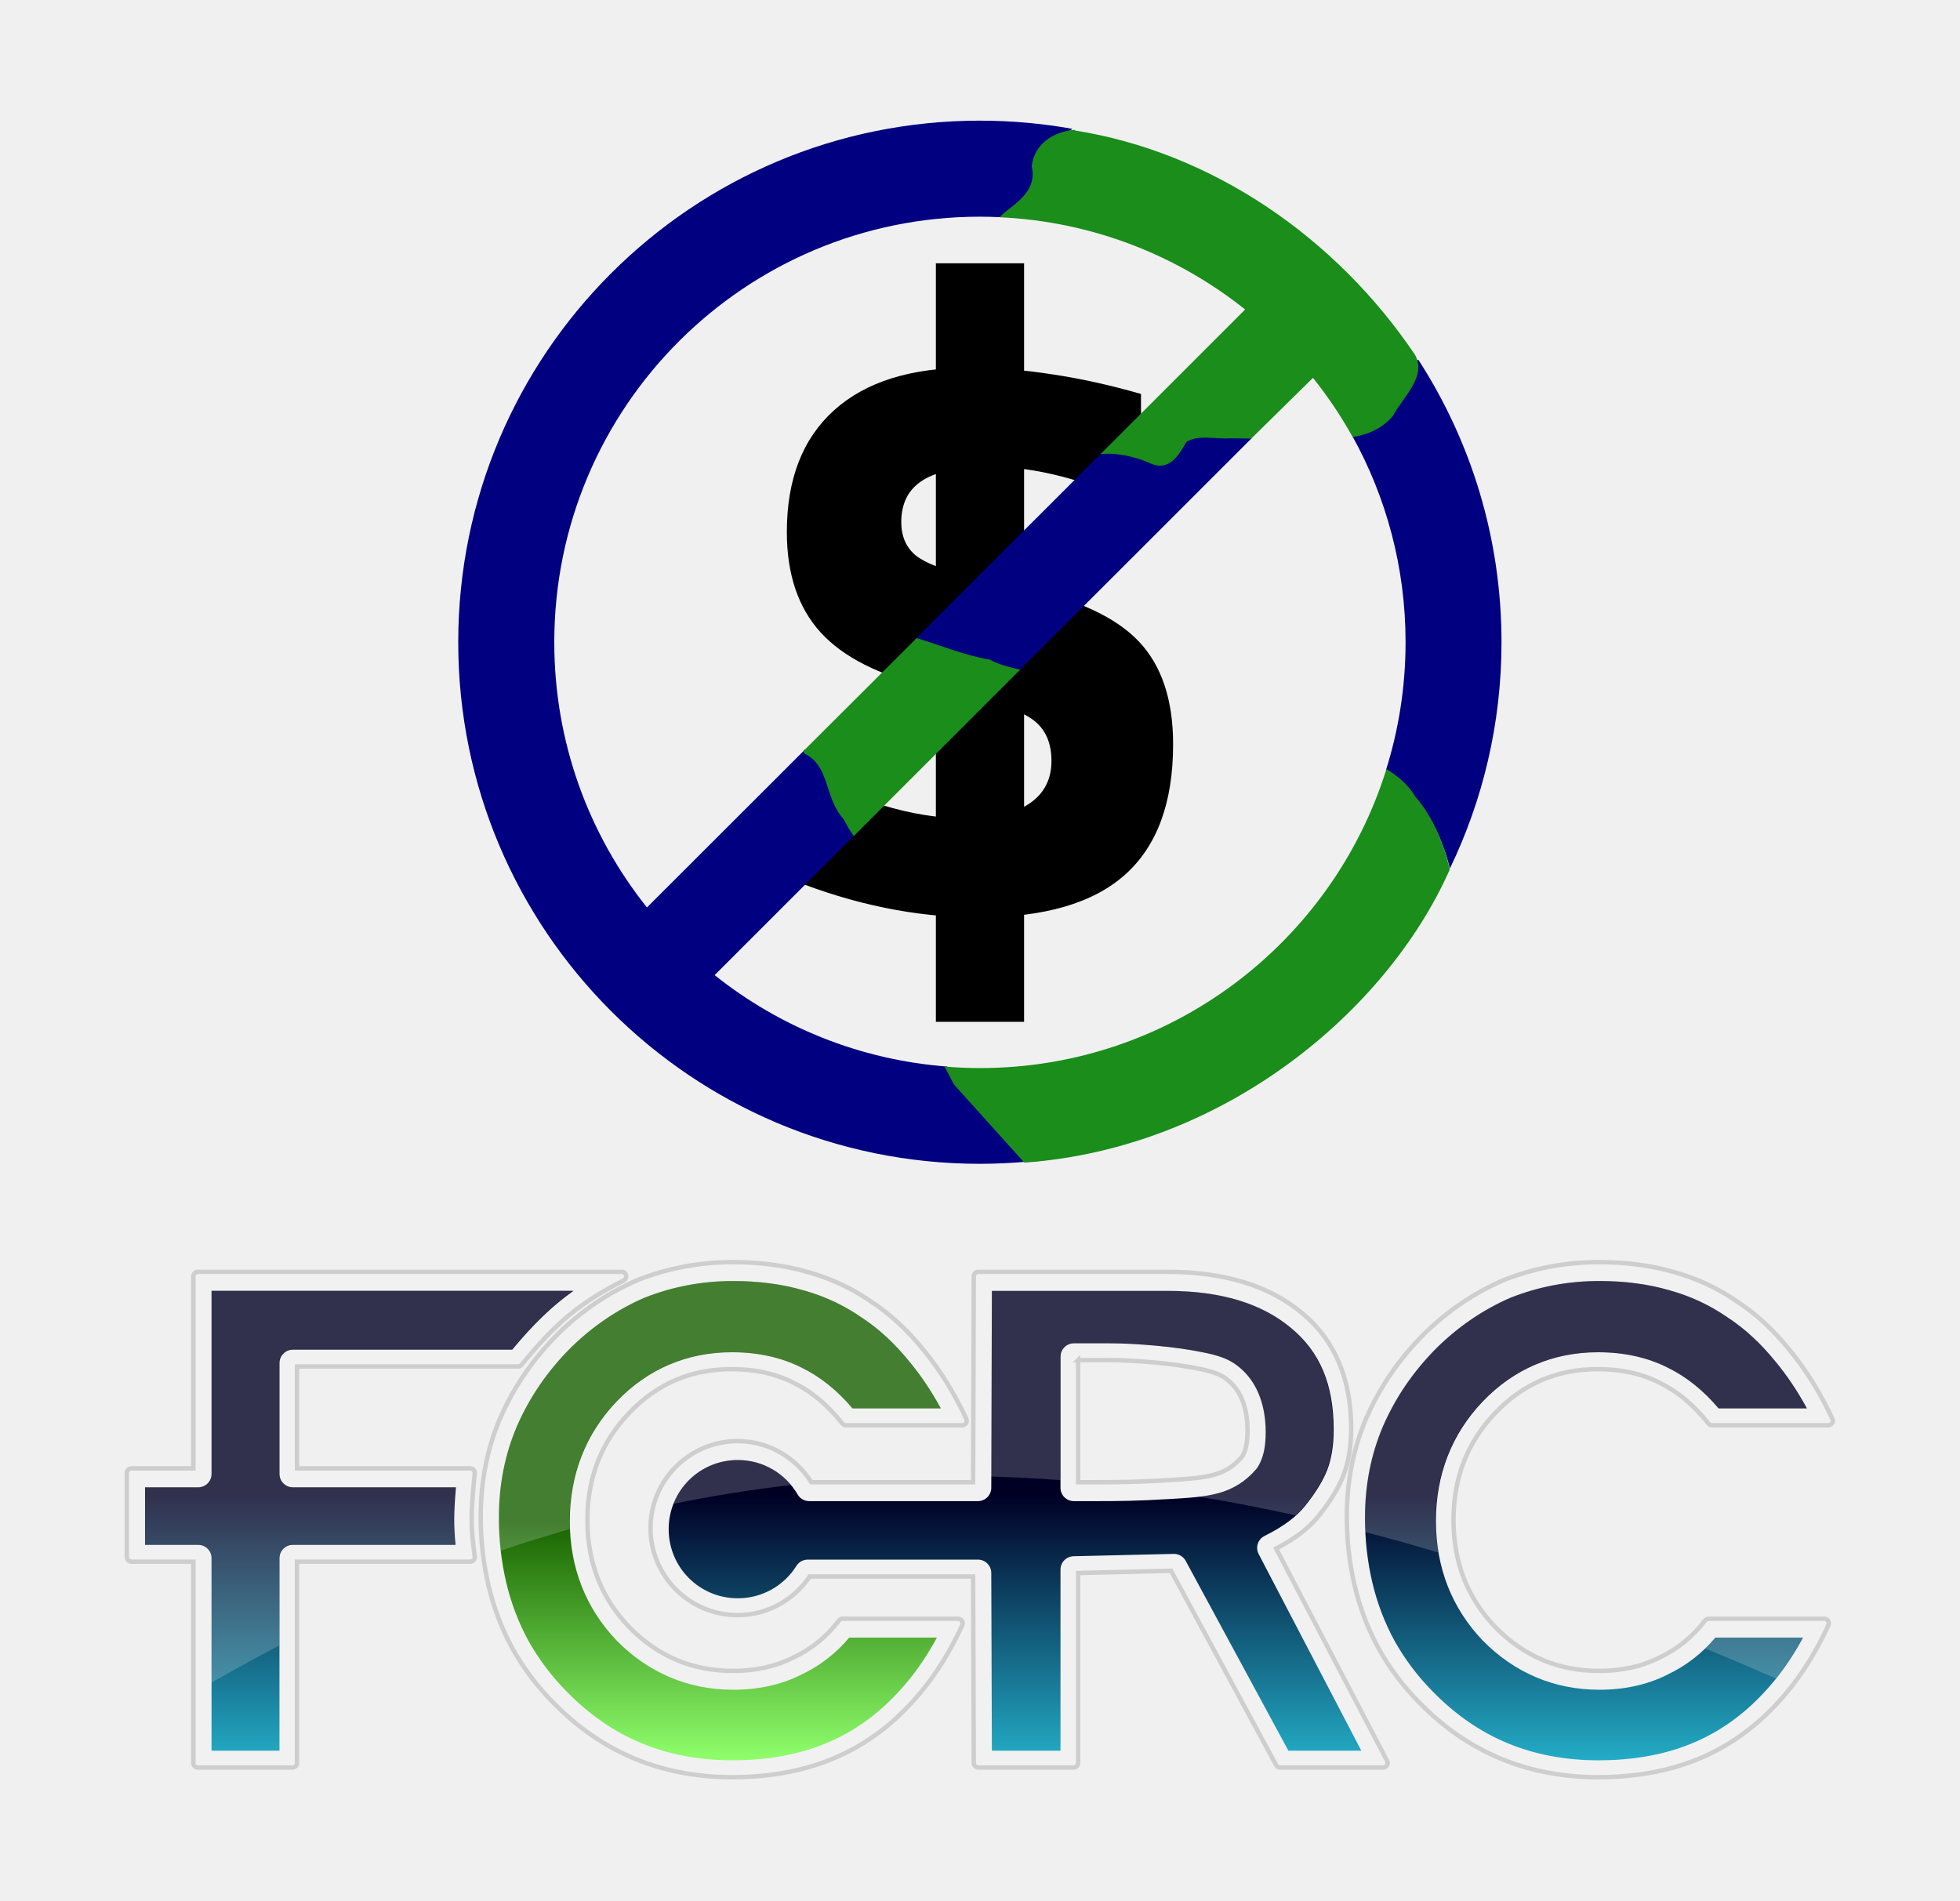
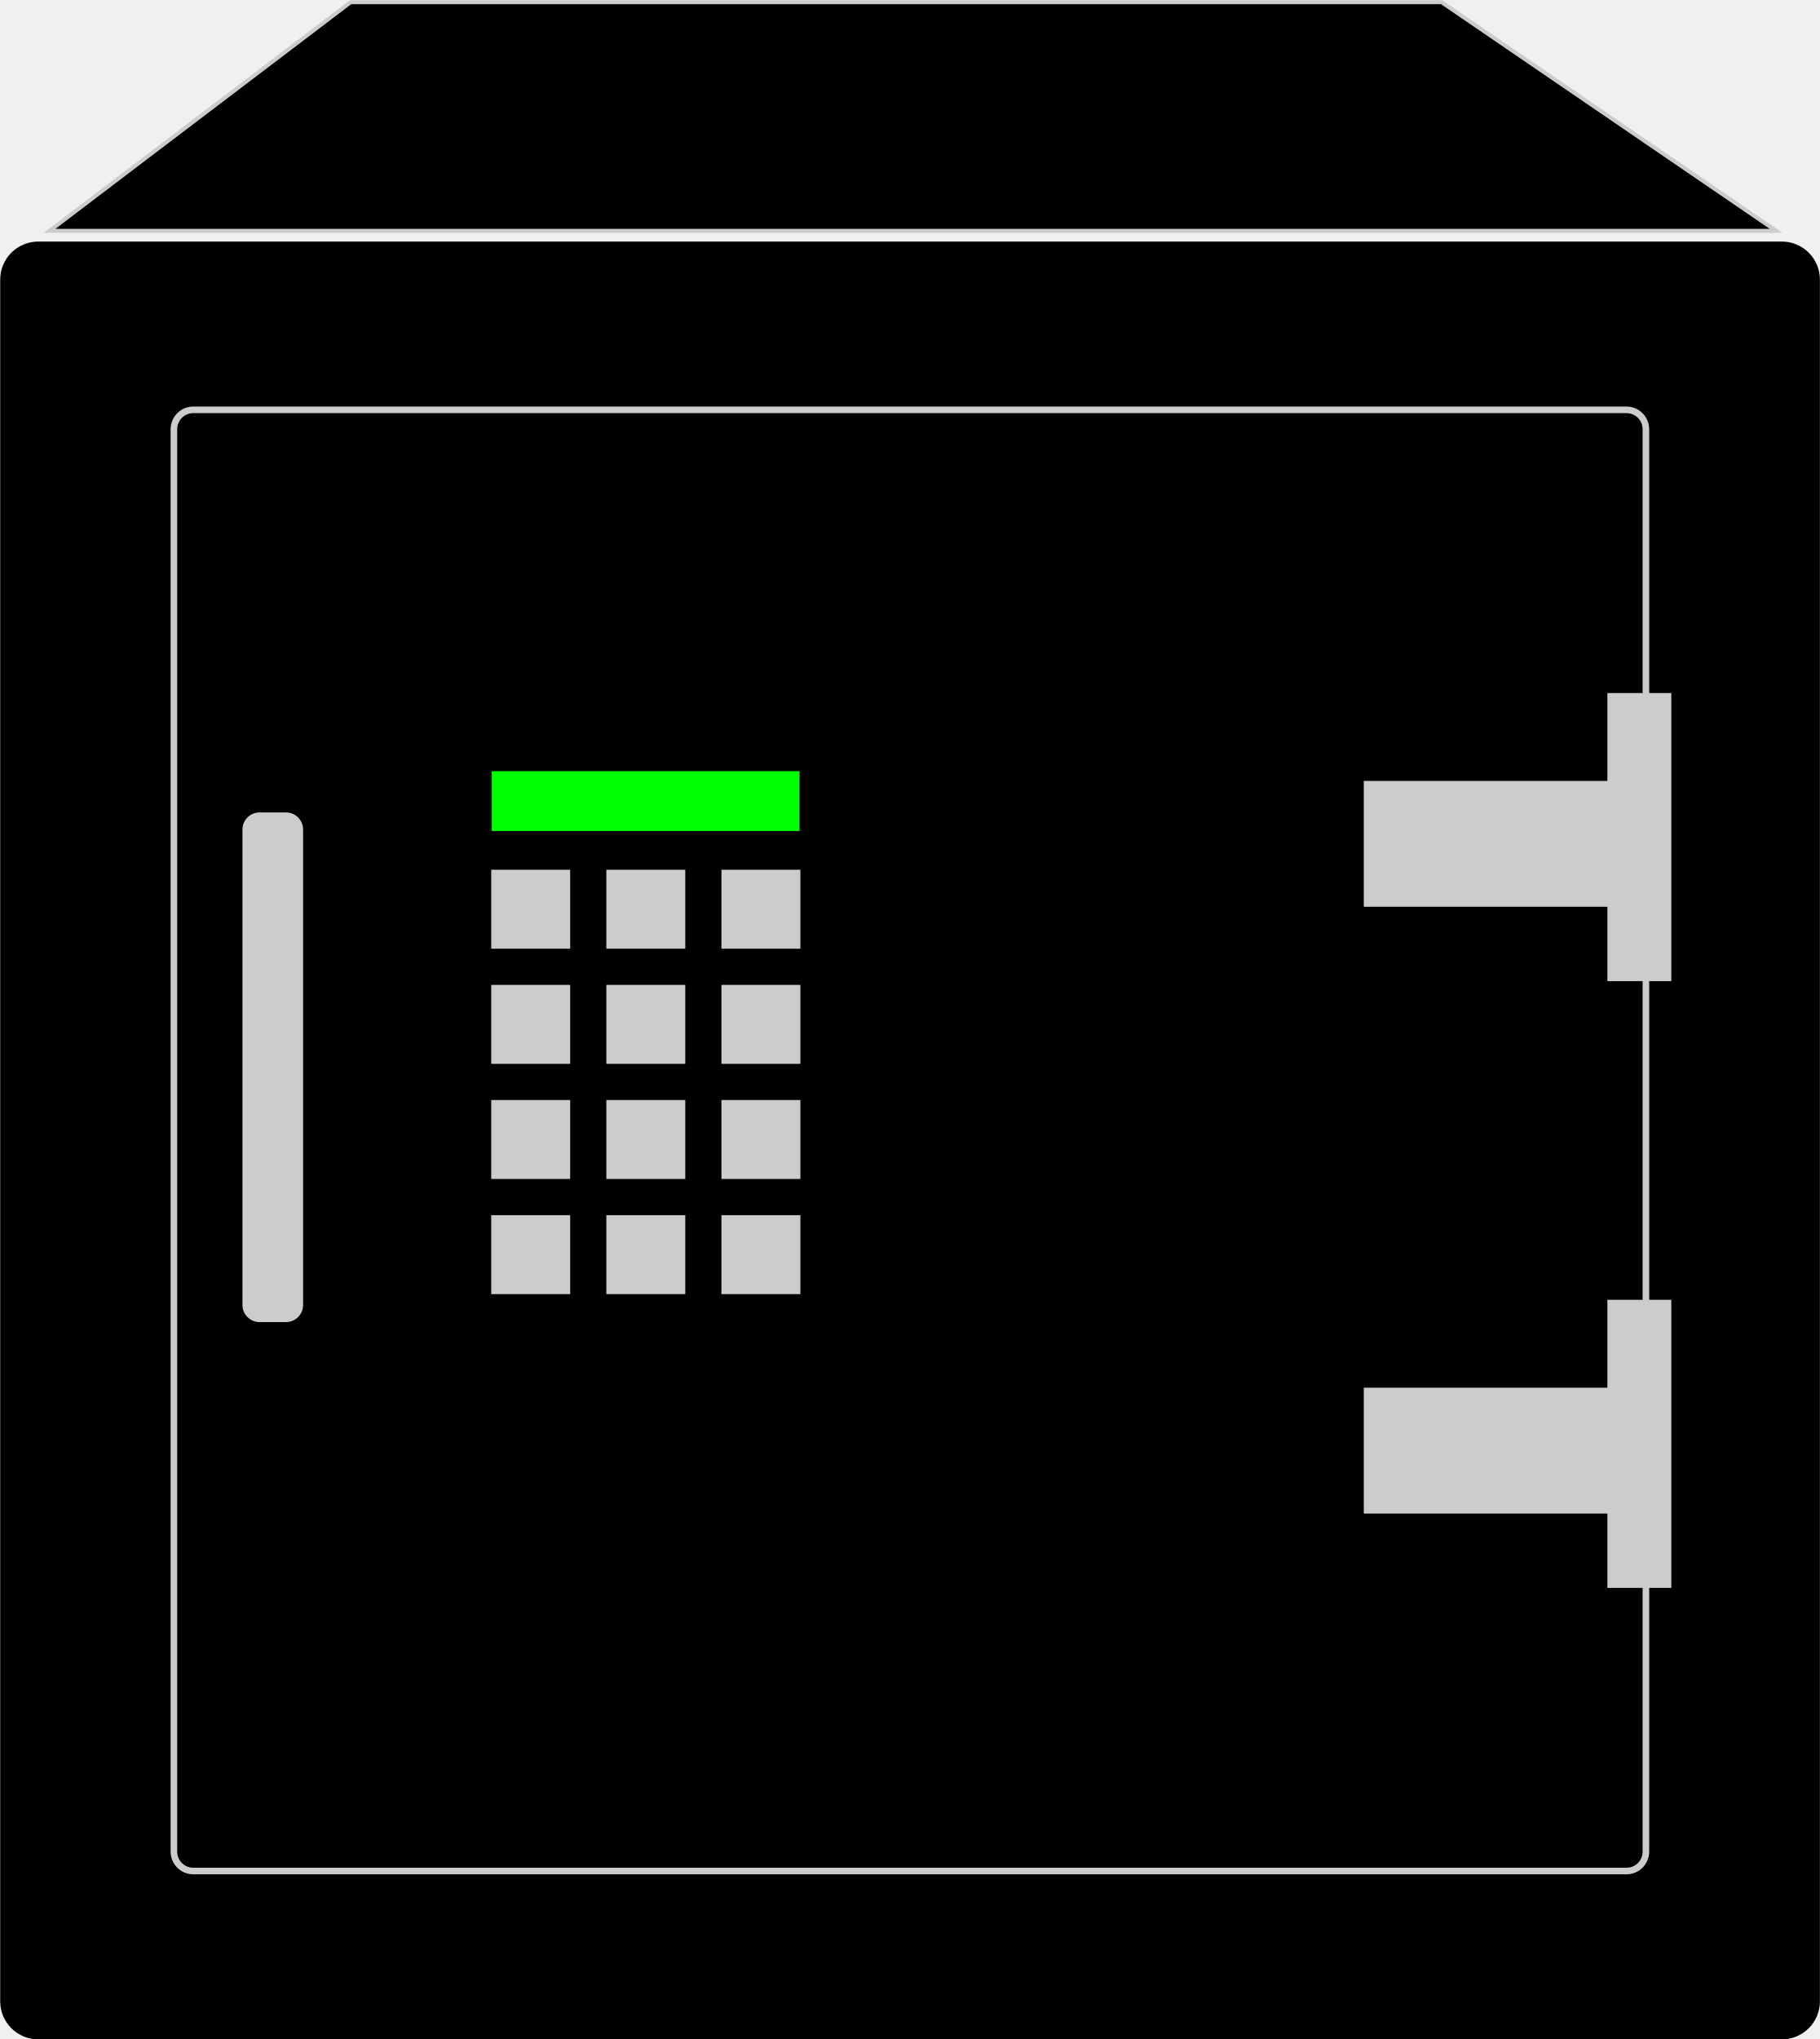
- <svg xmlns="http://www.w3.org/2000/svg" id="svg4910" viewBox="0 0 523.73 507.81" version="1.1">
-   <defs id="defs4912">
-     <linearGradient id="linearGradient4808" y2="-3555.1" gradientUnits="userSpaceOnUse" y1="-3726.7" x2="-7101.7" x1="-7101.7">
-       <stop id="stop4146" stop-color="#186200" offset="0" />
-       <stop id="stop4148" stop-color="#90ff6c" offset="1" />
-     </linearGradient>
-     <linearGradient id="linearGradient4810" x1="-6024.5" gradientUnits="userSpaceOnUse" y1="-5803.9" gradientTransform="translate(-893.83 2059.7)" x2="-6024.5" y2="-5614.7">
-       <stop id="stop3860" stop-color="#000025" offset="0" />
-       <stop id="stop3862" stop-color="#23acc6" offset="1" />
-     </linearGradient>
-   </defs>
-   <g id="layer1" transform="translate(-78.137 -332.74)">
-     <g id="g2865">
-       <path id="rect4687" d="m328.21 403.1h23.573v202.7h-23.573v-202.7zm54.808 34.918v29.969c-7.185-3.477-14.195-6.101-21.029-7.872-6.835-1.77-13.289-2.655-19.364-2.655-8.061 0-14.019 1.201-17.875 3.604-3.855 2.403-5.783 6.133-5.783 11.191 0 3.794 1.285 6.765 3.855 8.915 2.628 2.087 7.36 3.888 14.194 5.406l14.37 3.13c14.545 3.161 24.884 7.966 31.017 14.415 6.133 6.449 9.2 15.617 9.2 27.503-0 15.617-4.293 27.25-12.88 34.9-8.528 7.587-21.584 11.38-39.166 11.38-8.295 0-16.619-0.853-24.972-2.561-8.353-1.707-16.706-4.236-25.059-7.587v-30.822c8.353 4.805 16.414 8.441 24.183 10.906 7.827 2.403 15.362 3.604 22.606 3.604 7.36 0 12.997-1.328 16.911-3.983 3.914-2.655 5.87-6.449 5.87-11.381 0-4.426-1.344-7.84-4.03-10.243-2.629-2.402-7.915-4.552-15.859-6.449l-13.055-3.13c-13.085-3.035-22.664-7.872-28.739-14.51-6.017-6.638-9.025-15.585-9.025-26.839-0-14.099 4.206-24.942 12.617-32.529 8.411-7.587 20.503-11.38 36.274-11.381 7.185 0 14.574 0.601 22.168 1.802 7.594 1.138 15.45 2.877 23.57 5.216" />
-       <g id="g4695" transform="matrix(.87269 0 0 .87269 6075.2 -2999.5)">
-         <path id="path3835" d="m-6571.9 3855.3c-88.214 0-159.72 71.504-159.72 159.72 0 88.214 71.505 159.72 159.72 159.72 4.846 0 9.639-0.234 14.375-0.656l-0.188-0.219h-0.062l-18.844-21-2-2.187-0.5-0.563-2.75-5.156c-26.837-2.027-51.408-12.171-71.25-28l43.156-43.156c-1.065-1.514-2.043-3.077-2.844-4.75-4.818-5.108-4.529-12.658-8.531-17.438-0.015-0.016-0.016-0.047-0.031-0.062-0.151-0.178-0.336-0.33-0.5-0.5-0.735-0.664-1.583-1.258-2.594-1.75-0.055-0.116-0.106-0.228-0.156-0.344-0.126-0.067-0.244-0.124-0.375-0.188-0.149-0.315-0.257-0.653-0.375-0.969l-48.469 48.437c-17.769-22.274-28.375-50.51-28.375-81.219 0-71.977 58.336-130.31 130.31-130.31 2.12 0 4.217 0.056 6.312 0.156 0.77-0.761 1.598-1.488 2.5-2.156 4.537-3.461 8.736-7.117 7.281-13.469 0.705-6.117 5.759-9.822 11.438-10.781 0.262-0.224 0.53-0.427 0.781-0.656-9.188-1.647-18.652-2.5-28.312-2.5zm134.28 73.25c-0.164 0.055-0.334 0.105-0.5 0.156 1.518 5.852-4.976 11.838-7.5 16.656-3.083 3.684-7.548 5.755-12.281 6.438 10.411 18.72 16.344 40.283 16.344 63.219 0 13.679-2.122 26.863-6.031 39.25 2.033 1.234 3.928 2.622 5.625 4.312 0.121 0.121 0.256 0.22 0.375 0.344 0.097 0.093 0.186 0.186 0.281 0.281 1.179 1.184 2.236 2.509 3.156 4.062 4.768 5.296 8.45 13.81 10.156 21.062 10.119-20.97 15.812-44.466 15.812-69.312 0-31.877-9.347-61.552-25.438-86.469zm-65.25 23.594c-0.355-0.001-0.712 0.012-1.062 0.031-1.685 0.09-3.317 0.443-4.812 1.344-2.488 4.312-5.424 9.36-11.375 6.312-4.706-1.897-9.646-3.026-14.625-2.656l-57 56.969c7.605 2.249 15.036 5.448 22.938 6.781 2.73 1.472 5.726 2.251 8.75 2.969l71.438-71.406c-2.262-0.035-4.519-0.058-6.781-0.094-2.427 0.173-4.985-0.245-7.469-0.25z" fill="#000080" />
-         <path id="path4672" d="m-6542.9 3858.1c-3.169 0.26-6.267 1.322-8.656 3.188s-4.079 4.526-4.469 7.906a0.191 0.191 0 0 0 0 0.031 0.191 0.191 0 0 0 0 0.031c0.717 3.129 0.037 5.573-1.375 7.688-1.413 2.115-3.579 3.897-5.844 5.625-0.964 0.714-1.812 1.496-2.625 2.312 28.37 1.295 54.38 11.646 75.188 28.25l-44.25 44.25c4.989-0.41 9.96 0.692 14.688 2.594 0.013 0.01 0.018 0.025 0.031 0.031 3.006 1.525 5.332 1.034 7.156-0.406 1.822-1.438 3.168-3.791 4.406-5.938 1.94-1.154 4.121-1.331 6.375-1.281 2.268 0.051 4.598 0.348 6.844 0.188 2.21 0.035 4.417 0.06 6.625 0.094l18.9-18.6c4.529 5.68 8.611 11.729 12.156 18.125 4.75-0.701 9.239-2.791 12.344-6.5a0.191 0.191 0 0 0 0 -0.031c1.387-2.647 4.033-5.681 5.844-8.875 0.905-1.597 1.616-3.243 1.844-4.906s-0.041-3.347-1.031-5c-24.147-35.785-61.954-61.875-104.03-68.562a0.191 0.191 0 0 0 -0.031 0z" fill="#1a8d1a" />
-         <path id="path4677" d="m-6591.3 4013.8l-34.7 34.6c0.071 0.169 0.139 0.331 0.219 0.5a0.54 0.54 0 0 0 0.25 0.281c3.867 1.882 5.351 5.178 6.625 8.938 1.256 3.708 2.286 7.804 5.281 11.062 0.042 0.046 0.051 0.111 0.094 0.156 0.863 1.772 1.899 3.442 3.031 5.031l50.938-50.938c-3.244-0.765-6.466-1.528-9.312-3.062a0.54 0.54 0 0 0 -0.156 -0.063c-7.612-1.284-14.843-4.322-22.281-6.562zm143.88 40.062c-16.505 53.048-65.987 91.562-124.47 91.562-3.647 0-7.272-0.175-10.844-0.469l2.844 5.375a0.54 0.54 0 0 0 0.062 0.125l21.375 23.75a0.54 0.54 0 0 0 0.438 0.156c60.966-4.505 110.72-46.374 129.91-89.562a0.54 0.54 0 0 0 0.031 -0.344c-1.625-7.465-5.393-16.417-10.406-22.031-0.02-0.033-0.043-0.06-0.063-0.094-2.288-3.815-5.44-6.358-8.875-8.469z" fill="#1a8d1a" />
+ <svg xmlns="http://www.w3.org/2000/svg" xmlns:xlink="http://www.w3.org/1999/xlink" id="svg5496" viewBox="0 0 138.12 154.73" version="1.1">
+   <g id="layer1" transform="translate(-273.23 -387.34)">
+     <g id="g5571" transform="matrix(2.3022 0 0 2.3022 -354.94 -504.12)">
+       <path id="path5386" d="m274.49 394.83 9.927-7.537h35.968l11.03 7.537z" style="stroke:#cccccc;stroke-width:.13;fill:#000000" />
+       <rect id="rect5388" style="stroke:#000000;stroke-width:.434;fill:#000000" rx="1.038" ry="1.038" height="58.826" width="59.561" y="395.4" x="273.08" />
+       <rect id="rect5390" style="stroke:#cccccc;stroke-width:.217;fill:none" rx=".639" ry=".639" height="48.164" width="48.531" y="400.73" x="278.59" />
+       <rect id="rect5392" style="fill:#cccccc" rx=".565" ry=".565" height="16.8" width="2" y="414" x="280.85" />
+       <path id="path5394" d="m317.82 417.11h8.031v2.451h2.108v-9.496h-2.108v2.897h-8.031z" style="fill:#cccccc" />
+       <path id="path5414" style="fill:#cccccc" d="m317.82 437.11h8.031v2.451h2.108v-9.496h-2.108v2.897h-8.031z" />
+       <g id="g5452" transform="matrix(.54212 0 0 .54212 297.11 307.07)">
+         <rect id="rect5422" style="fill:#cccccc" height="4.801" width="4.801" y="200.73" x="-14.864" />
+         <use id="use5428" xlink:href="#rect5422" transform="translate(0 7.0006)" height="92.835" width="86.768" y="0" x="0" />
+         <use id="use5430" xlink:href="#rect5422" transform="translate(0 14.001)" height="92.835" width="86.768" y="0" x="0" />
+         <use id="use5432" xlink:href="#rect5422" transform="translate(0 21.002)" height="92.835" width="86.768" y="0" x="0" />
+         <use id="use5434" xlink:href="#rect5422" transform="translate(7.0005)" height="92.835" width="86.768" y="0" x="0" />
+         <use id="use5436" xlink:href="#rect5422" transform="translate(7.0005 7.0006)" height="92.835" width="86.768" y="0" x="0" />
+         <use id="use5438" xlink:href="#rect5422" transform="translate(7.0005 14.001)" height="92.835" width="86.768" y="0" x="0" />
+         <use id="use5440" xlink:href="#rect5422" transform="translate(7.0005 21.002)" height="92.835" width="86.768" y="0" x="0" />
+         <use id="use5442" xlink:href="#rect5422" transform="translate(14.001)" height="92.835" width="86.768" y="0" x="0" />
+         <use id="use5444" xlink:href="#rect5422" transform="translate(14.001 7.0006)" height="92.835" width="86.768" y="0" x="0" />
+         <use id="use5446" xlink:href="#rect5422" transform="translate(14.001 14.001)" height="92.835" width="86.768" y="0" x="0" />
+         <use id="use5448" xlink:href="#rect5422" transform="translate(14.001 21.002)" height="92.835" width="86.768" y="0" x="0" />
      </g>
-       <g id="g4773" transform="matrix(.69028 0 0 .69028 4522.1 -2040.7)">
-         <path id="path4712" opacity=".088" d="m-6154.2 3927c-12.891 0-25.24 2.326-37.002 6.978a1.756 1.756 0 0 0 -0.051 0.034c-11.327 4.917-21.569 11.86-30.683 20.799a1.756 1.756 0 0 0 0 0.017c-9.635 9.635-17.106 20.52-22.37 32.626a1.756 1.756 0 0 0 -0.017 0c-5.012 11.783-7.502 24.5-7.502 38.084 0 9.185 1.009 18.09 3.025 26.679 2.019 8.603 5.128 16.771 9.344 24.499a1.756 1.756 0 0 0 0 0.017c4.3 7.636 9.555 14.568 15.696 20.799 0.01 0.01-0.01 0.014 0 0.017l0.017-0.017c18.671 19.192 41.887 28.875 69.291 28.875 20.806 0 38.649-4.955 53.375-14.919 7.228-4.848 13.855-10.969 19.904-18.332 6.057-7.374 11.309-15.92 15.764-25.614a1.756 1.756 0 0 0 -1.588 -2.484h-44.758a1.756 1.756 0 0 0 -1.402 0.693c-4.753 6.254-10.638 11.027-17.724 14.362a1.756 1.756 0 0 0 -0.051 0.017c-6.715 3.399-14.438 5.12-23.266 5.12-15.699 0-28.948-5.59-40.128-16.93l-0.017-0.017c-10.824-11.336-16.186-25.039-16.186-41.463 0-16.433 5.368-30.14 16.203-41.48 10.835-11.339 23.897-16.93 39.604-16.93 9.089 0 17.041 1.754 23.925 5.238a1.756 1.756 0 0 0 0.017 0c6.981 3.407 13.28 8.655 18.924 15.815a1.756 1.756 0 0 0 1.385 0.676h45.028a1.756 1.756 0 0 0 1.588 -2.501c-4.794-10.199-10.332-19.117-16.643-26.747-0.01-0.01-0.012-0.01-0.017-0.017-6.21-7.693-12.982-13.924-20.292-18.687-0.013-0.01-0.02-0.025-0.034-0.033-7.392-5.097-15.526-8.893-24.398-11.354h-0.017c-8.802-2.551-18.457-3.819-28.943-3.819zm335.27 0c-12.891 0-25.224 2.326-36.986 6.978a1.756 1.756 0 0 0 -0.051 0.034c-11.326 4.917-21.584 11.859-30.7 20.799a1.756 1.756 0 0 0 0 0.017c-9.635 9.635-17.106 20.52-22.37 32.626a1.756 1.756 0 0 0 -0.017 0c-5.012 11.783-7.502 24.5-7.502 38.084 0 9.185 1.008 18.09 3.024 26.679 2.019 8.605 5.146 16.773 9.36 24.499a1.756 1.756 0 0 0 0 0.017c4.3 7.634 9.537 14.567 15.68 20.799 0.01 0.01-0.01 0.014 0 0.017l0.017-0.017c18.671 19.192 41.887 28.875 69.291 28.875 20.806 0 38.649-4.955 53.375-14.919 7.227-4.848 13.871-10.968 19.92-18.332 6.057-7.374 11.309-15.92 15.764-25.614a1.756 1.756 0 0 0 -1.588 -2.484h-44.775a1.756 1.756 0 0 0 -1.402 0.693c-4.754 6.255-10.622 11.028-17.707 14.362a1.756 1.756 0 0 0 -0.051 0.017c-6.713 3.398-14.454 5.12-23.283 5.12-15.699 0-28.948-5.59-40.128-16.93l-0.017-0.017c-10.824-11.336-16.186-25.039-16.186-41.463 0-16.433 5.368-30.14 16.203-41.48 10.834-11.338 23.914-16.93 39.621-16.93 9.089 0 17.023 1.754 23.908 5.238a1.756 1.756 0 0 0 0.017 0c6.981 3.408 13.298 8.656 18.94 15.815a1.756 1.756 0 0 0 1.385 0.676h45.028a1.756 1.756 0 0 0 1.588 -2.501c-4.795-10.2-10.35-19.118-16.66-26.747-0.01-0.01-0.012-0.01-0.017-0.017-6.209-7.692-12.964-13.924-20.275-18.687-0.013-0.01-0.021-0.025-0.034-0.033-7.393-5.098-15.544-8.893-24.415-11.354h-0.017c-8.802-2.551-18.457-3.819-28.943-3.819zm-542.38 3.751a1.756 1.756 0 0 0 -1.757 1.757v74.326h-23.992a1.756 1.756 0 0 0 -1.757 1.757v32.609a1.756 1.756 0 0 0 1.757 1.757h23.992v77.942a1.756 1.756 0 0 0 1.757 1.757h36.614a1.756 1.756 0 0 0 1.757 -1.757v-77.942h67.06a1.756 1.756 0 0 0 1.74 -1.994c-1.616-12.084-1.615-15.768 0-32.204a1.756 1.756 0 0 0 -1.74 -1.926h-67.06v-39.435h85.579a1.756 1.756 0 0 0 1.352 -0.642c13.356-16.336 22.509-24.02 39.52-32.677a1.756 1.756 0 0 0 -0.794 -3.329h-164.03zm302.1 0a1.756 1.756 0 0 0 -1.757 1.757l-0.253 79.699h-62.634c-5.949-9.533-16.504-15.916-28.554-15.916-18.581 0-33.691 15.11-33.691 33.691s15.111 33.674 33.691 33.674c11.654 0 21.902-5.957 27.946-14.97h63.242l0.253 72.214a1.756 1.756 0 0 0 1.757 1.757h36.884a1.756 1.756 0 0 0 1.757 -1.757v-73.549l35.972-0.862 40.686 75.238a1.756 1.756 0 0 0 1.538 0.929h39.858a1.756 1.756 0 0 0 1.554 -2.568l-42.95-82.199c7.184-3.746 12.753-7.922 16.49-12.672 0.01-0.01 0.012-0.011 0.017-0.017 4.389-5.445 7.583-10.674 9.563-15.713a1.756 1.756 0 0 0 0 -0.017c1.994-5.166 2.974-11.201 2.974-18.096 0-19.089-6.314-34.106-18.873-44.538-0.01 0 0.01-0.015 0-0.017-0.01-0.01-0.013 0.01-0.017 0-12.806-10.755-30.332-16.068-52.344-16.068h-73.109zm38.641 34.181h11.946c5.018 0 10.851 0.295 17.454 0.895 6.593 0.6 12.334 1.416 17.251 2.433a1.756 1.756 0 0 0 0.034 0c4.868 0.923 8.302 2.216 10.171 3.582a1.756 1.756 0 0 0 0.017 0.017c5.785 4.121 8.701 10.746 8.701 20.562 0 4.651-0.816 7.948-2.112 9.918-3.295 3.815-6.579 5.777-10.982 6.995-4.433 1.227-10.025 1.622-17.471 2.061-12.54 0.77-19.824 0.811-28.875 0.811h-6.133v-47.275z" stroke="#000" stroke-width="1.71" fill="#fff" />
-         <path id="path4714" opacity=".06" d="m-6154.2 3927c-12.891 0-25.24 2.326-37.002 6.978a1.756 1.756 0 0 0 -0.051 0.034c-11.327 4.917-21.569 11.86-30.683 20.799a1.756 1.756 0 0 0 0 0.017c-9.635 9.635-17.106 20.52-22.37 32.626a1.756 1.756 0 0 0 -0.017 0c-5.012 11.783-7.502 24.5-7.502 38.084 0 9.185 1.009 18.09 3.025 26.679 2.019 8.603 5.128 16.771 9.344 24.499a1.756 1.756 0 0 0 0 0.017c4.3 7.636 9.555 14.568 15.696 20.799 0.01 0.01-0.01 0.014 0 0.017l0.017-0.017c18.671 19.192 41.887 28.875 69.291 28.875 20.806 0 38.649-4.955 53.375-14.919 7.228-4.848 13.855-10.969 19.904-18.332 6.057-7.374 11.309-15.92 15.764-25.614a1.756 1.756 0 0 0 -1.588 -2.484h-44.758a1.756 1.756 0 0 0 -1.402 0.693c-4.753 6.254-10.638 11.027-17.724 14.362a1.756 1.756 0 0 0 -0.051 0.017c-6.715 3.399-14.438 5.12-23.266 5.12-15.699 0-28.948-5.59-40.128-16.93l-0.017-0.017c-10.824-11.336-16.186-25.039-16.186-41.463 0-16.433 5.368-30.14 16.203-41.48 10.835-11.339 23.897-16.93 39.604-16.93 9.089 0 17.041 1.754 23.925 5.238a1.756 1.756 0 0 0 0.017 0c6.981 3.407 13.28 8.655 18.924 15.815a1.756 1.756 0 0 0 1.385 0.676h45.028a1.756 1.756 0 0 0 1.588 -2.501c-4.794-10.199-10.332-19.117-16.643-26.747-0.01-0.01-0.012-0.01-0.017-0.017-6.21-7.693-12.982-13.924-20.292-18.687-0.013-0.01-0.02-0.025-0.034-0.033-7.392-5.097-15.526-8.893-24.398-11.354h-0.017c-8.802-2.551-18.457-3.819-28.943-3.819zm335.27 0c-12.891 0-25.224 2.326-36.986 6.978a1.756 1.756 0 0 0 -0.051 0.034c-11.326 4.917-21.584 11.859-30.7 20.799a1.756 1.756 0 0 0 0 0.017c-9.635 9.635-17.106 20.52-22.37 32.626a1.756 1.756 0 0 0 -0.017 0c-5.012 11.783-7.502 24.5-7.502 38.084 0 9.185 1.008 18.09 3.024 26.679 2.019 8.605 5.146 16.773 9.36 24.499a1.756 1.756 0 0 0 0 0.017c4.3 7.634 9.537 14.567 15.68 20.799 0.01 0.01-0.01 0.014 0 0.017l0.017-0.017c18.671 19.192 41.887 28.875 69.291 28.875 20.806 0 38.649-4.955 53.375-14.919 7.227-4.848 13.871-10.968 19.92-18.332 6.057-7.374 11.309-15.92 15.764-25.614a1.756 1.756 0 0 0 -1.588 -2.484h-44.775a1.756 1.756 0 0 0 -1.402 0.693c-4.754 6.255-10.622 11.028-17.707 14.362a1.756 1.756 0 0 0 -0.051 0.017c-6.713 3.398-14.454 5.12-23.283 5.12-15.699 0-28.948-5.59-40.128-16.93l-0.017-0.017c-10.824-11.336-16.186-25.039-16.186-41.463 0-16.433 5.368-30.14 16.203-41.48 10.834-11.338 23.914-16.93 39.621-16.93 9.089 0 17.023 1.754 23.908 5.238a1.756 1.756 0 0 0 0.017 0c6.981 3.408 13.298 8.656 18.94 15.815a1.756 1.756 0 0 0 1.385 0.676h45.028a1.756 1.756 0 0 0 1.588 -2.501c-4.795-10.2-10.35-19.118-16.66-26.747-0.01-0.01-0.012-0.01-0.017-0.017-6.209-7.692-12.964-13.924-20.275-18.687-0.013-0.01-0.021-0.025-0.034-0.033-7.393-5.098-15.544-8.893-24.415-11.354h-0.017c-8.802-2.551-18.457-3.819-28.943-3.819zm-542.38 3.751a1.756 1.756 0 0 0 -1.757 1.757v74.326h-23.992a1.756 1.756 0 0 0 -1.757 1.757v32.609a1.756 1.756 0 0 0 1.757 1.757h23.992v77.942a1.756 1.756 0 0 0 1.757 1.757h36.614a1.756 1.756 0 0 0 1.757 -1.757v-77.942h67.06a1.756 1.756 0 0 0 1.74 -1.994c-1.616-12.084-1.615-15.768 0-32.204a1.756 1.756 0 0 0 -1.74 -1.926h-67.06v-39.435h85.579a1.756 1.756 0 0 0 1.352 -0.642c13.356-16.336 22.509-24.02 39.52-32.677a1.756 1.756 0 0 0 -0.794 -3.329h-164.03zm302.1 0a1.756 1.756 0 0 0 -1.757 1.757l-0.253 79.699h-62.634c-5.949-9.533-16.504-15.916-28.554-15.916-18.581 0-33.691 15.11-33.691 33.691s15.111 33.674 33.691 33.674c11.654 0 21.902-5.957 27.946-14.97h63.242l0.253 72.214a1.756 1.756 0 0 0 1.757 1.757h36.884a1.756 1.756 0 0 0 1.757 -1.757v-73.549l35.972-0.862 40.686 75.238a1.756 1.756 0 0 0 1.538 0.929h39.858a1.756 1.756 0 0 0 1.554 -2.568l-42.95-82.199c7.184-3.746 12.753-7.922 16.49-12.672 0.01-0.01 0.012-0.011 0.017-0.017 4.389-5.445 7.583-10.674 9.563-15.713a1.756 1.756 0 0 0 0 -0.017c1.994-5.166 2.974-11.201 2.974-18.096 0-19.089-6.314-34.106-18.873-44.538-0.01 0 0.01-0.015 0-0.017-0.01-0.01-0.013 0.01-0.017 0-12.806-10.755-30.332-16.068-52.344-16.068h-73.109zm38.641 34.181h11.946c5.018 0 10.851 0.295 17.454 0.895 6.593 0.6 12.334 1.416 17.251 2.433a1.756 1.756 0 0 0 0.034 0c4.868 0.923 8.302 2.216 10.171 3.582a1.756 1.756 0 0 0 0.017 0.017c5.785 4.121 8.701 10.746 8.701 20.562 0 4.651-0.816 7.948-2.112 9.918-3.295 3.815-6.579 5.777-10.982 6.995-4.433 1.227-10.025 1.622-17.471 2.061-12.54 0.77-19.824 0.811-28.875 0.811h-6.133v-47.275z" stroke="#000" stroke-width="1.71" fill="#e6e6e6" />
-         <g id="g4717" transform="matrix(.54067 0 0 .54067 -2319.6 6042)">
-           <path id="path4719" d="m-7092.1-3898.3c-22.238 0-43.337 3.979-63.549 11.947-19.452 8.461-36.987 20.345-52.763 35.818-16.699 16.714-29.502 35.413-38.579 56.265-0.01 0.02-0.016 0.041-0.025 0.062 0 0 0 0.01-0.01 0.012-8.553 20.136-12.849 41.818-12.849 65.346 0 16.054 1.761 31.498 5.257 46.394 3.477 14.815 8.823 28.82 16.074 42.113 7.396 13.108 16.342 24.982 26.891 35.682a9.554 9.554 0 0 1 0.049 0.049c32.35 33.262 71.31 49.513 119.02 49.513 36.458 0 66.666-8.556 91.564-25.402a9.554 9.554 0 0 1 0.037 -0.019c12.243-8.212 23.59-18.638 34.069-31.394 7.565-9.21 14.452-19.558 20.658-31.048h-62.795c-9.411 11.257-20.909 20.176-34.236 26.489l0.01 0.01c-0.081 0.041-0.166 0.077-0.247 0.117-14.348 7.209-30.682 10.718-48.574 10.718-32.133 0-60.596-12.025-83.385-35.157a9.554 9.554 0 0 1 -0.099 -0.105c-22.167-23.198-33.513-52.35-33.513-85.566-0-33.216 11.346-62.367 33.513-85.566 22.172-23.204 50.394-35.262 82.526-35.262 18.416 0 35.195 3.603 49.896 11.015 0.041 0.021 0.083 0.041 0.123 0.062 13.511 6.619 25.627 16.459 36.312 29.127h63.246c-6.742-12.38-14.149-23.434-22.208-33.174a9.554 9.554 0 0 1 -0.08 -0.093c-10.784-13.366-22.329-23.974-34.625-31.975a9.554 9.554 0 0 1 -0.222 -0.142c-12.519-8.644-26.256-15.041-41.39-19.237a9.554 9.554 0 0 1 -0.111 -0.031c-14.974-4.342-31.61-6.567-49.983-6.567z" fill="url(#linearGradient4808)" />
-           <path id="path4721" d="m-6472-3898.3c-22.238 0-43.337 3.979-63.549 11.947-19.452 8.461-36.987 20.345-52.763 35.818-16.699 16.714-29.502 35.413-38.579 56.265-0.01 0.02-0.016 0.041-0.025 0.062 0 0 0 0.01-0.01 0.012-8.553 20.136-12.849 41.818-12.849 65.346 0 16.054 1.761 31.498 5.257 46.394 3.477 14.815 8.823 28.82 16.074 42.113 7.396 13.108 16.342 24.982 26.891 35.682a9.554 9.554 0 0 1 0.049 0.049c32.35 33.262 71.31 49.513 119.02 49.513 36.458 0 66.666-8.556 91.564-25.402a9.554 9.554 0 0 1 0.037 -0.019c12.243-8.212 23.59-18.638 34.069-31.394 7.565-9.21 14.452-19.558 20.658-31.048h-62.795c-9.411 11.257-20.909 20.176-34.236 26.489l0.01 0.01c-0.081 0.041-0.166 0.077-0.247 0.117-14.348 7.209-30.682 10.718-48.574 10.718-32.133 0-60.596-12.025-83.385-35.157a9.554 9.554 0 0 1 -0.099 -0.105c-22.167-23.198-33.513-52.35-33.513-85.566-0-33.216 11.346-62.367 33.513-85.566 22.172-23.204 50.394-35.262 82.526-35.262 18.416 0 35.195 3.603 49.896 11.015 0.041 0.021 0.082 0.041 0.123 0.062 13.511 6.619 25.627 16.459 36.312 29.127h63.246c-6.742-12.38-14.149-23.434-22.208-33.174a9.554 9.554 0 0 1 -0.08 -0.093c-10.784-13.366-22.329-23.974-34.625-31.975a9.554 9.554 0 0 1 -0.222 -0.142c-12.52-8.644-26.256-15.041-41.39-19.237a9.554 9.554 0 0 1 -0.111 -0.031c-14.974-4.342-31.61-6.567-49.983-6.567z" fill="url(#linearGradient4810)" />
-           <path id="path4723" d="m-7465.6-3891.3v131.16a9.554 9.554 0 0 1 -9.55 9.55h-38.066v41.204h38.066a9.554 9.554 0 0 1 9.55 9.55v137.86h48.624v-137.86a9.554 9.554 0 0 1 9.551 -9.55h116.52c-1.383-13.338-1.315-23.128 0.266-41.204h-116.79a9.554 9.554 0 0 1 -9.551 -9.55v-79.45a9.554 9.554 0 0 1 9.551 -9.55h157.05c15.128-18.145 28.346-31.079 43.935-42.156h-259.16z" fill="url(#linearGradient4810)" />
-           <path id="path4725" d="m-6906.9-3891.3l-0.438 141.09a9.554 9.554 0 0 1 -9.562 9.531h-120.81a9.554 9.554 0 0 1 -8.25 -4.75c-8.568-14.747-24.483-24.688-42.844-24.688-27.447 0-49.5 22.052-49.5 49.5s22.052 49.5 49.5 49.5c17.755 0 33.214-9.27 41.969-23.219a9.554 9.554 0 0 1 8.094 -4.469h121.84a9.554 9.554 0 0 1 9.562 9.5l0.438 127.31h49.125v-129.66a9.554 9.554 0 0 1 9.344 -9.563l71.688-1.687a9.554 9.554 0 0 1 8.625 5.031l73.5 135.88h52.219l-73.5-140.8a9.554 9.554 0 0 1 4.219 -12.969c13.655-6.752 23.22-14.104 29.031-21.5a9.554 9.554 0 0 1 0.063 -0.094c7.508-9.31 12.73-17.941 15.781-25.688 2.983-7.73 4.625-17.332 4.625-28.875 0-32.55-10.052-55.75-30.313-72.562a9.554 9.554 0 0 1 -0.031 -0.031c-20.872-17.538-49.951-26.719-88.625-26.719h-125.69zm58.688 37.594h25.375c9.794 0 20.906 0.583 33.406 1.719 12.494 1.136 23.541 2.693 33.219 4.688 0.05 0.01 0.106 0.021 0.156 0.031 9.861 1.881 17.594 4.306 23.719 8.75 0.015 0.012 0.046 0.02 0.063 0.031 0.01 0.01 0.021 0.023 0.031 0.031 14.363 10.285 21.375 27.625 21.375 48.375 0 10.155-1.465 18.759-6.188 25.719a9.554 9.554 0 0 1 -0.656 0.844c-7.554 8.804-16.621 14.26-26.75 17.062-10.123 2.801-21.151 3.435-34.969 4.25h-0.031c-23.454 1.44-37.384 1.532-54.156 1.531h-14.594a9.554 9.554 0 0 1 -9.562 -9.562v-93.906a9.554 9.554 0 0 1 9.562 -9.563z" fill="url(#linearGradient4810)" />
-         </g>
-         <path id="path4727" opacity=".212" fill="#e6e6e6" d="m-6154.2 3934.3c-12.024 0-23.438 2.146-34.367 6.454-10.517 4.575-19.991 11.014-28.52 19.38-9.028 9.037-15.942 19.138-20.85 30.413-0.01 0.011-0.012 0.023-0.017 0.033h-0.017c-4.625 10.887-6.944 22.609-6.944 35.33 0 4.357 0.232 8.646 0.71 12.841 8.973-3.048 17.913-5.845 26.814-8.38-0.043-1.045-0.068-2.099-0.068-3.16-0-17.959 6.127-33.719 18.113-46.261 11.988-12.546 27.249-19.059 44.622-19.059 9.957 0 19.034 1.94 26.983 5.947 0.022 0.011 0.046 0.023 0.068 0.033 7.305 3.578 13.856 8.898 19.633 15.747h34.198c-3.645-6.693-7.655-12.661-12.013-17.927a5.166 5.166 0 0 1 -0.034 -0.051c-5.831-7.227-12.072-12.976-18.721-17.302a5.166 5.166 0 0 1 -0.135 -0.068c-6.769-4.673-14.188-8.139-22.37-10.408a5.166 5.166 0 0 1 -0.068 -0.017c-8.096-2.348-17.083-3.548-27.017-3.548zm335.27 0c-12.024 0-23.422 2.146-34.35 6.454-10.517 4.575-20.008 11.014-28.538 19.38-9.028 9.037-15.942 19.138-20.85 30.413-0.01 0.011-0.012 0.023-0.017 0.033-4.625 10.887-6.944 22.609-6.944 35.33 0 1.873 0.046 3.733 0.135 5.576 9.461 2.457 18.889 5.103 28.301 7.907-0.663-3.933-0.997-7.997-0.997-12.182-0-17.959 6.144-33.719 18.13-46.261 11.988-12.546 27.249-19.059 44.623-19.059 9.957 0 19.017 1.94 26.966 5.947 0.022 0.011 0.045 0.023 0.068 0.033 7.305 3.578 13.856 8.898 19.633 15.747h34.198c-3.645-6.693-7.639-12.661-11.996-17.927a5.166 5.166 0 0 1 -0.051 -0.051c-5.831-7.227-12.072-12.976-18.721-17.302a5.166 5.166 0 0 1 -0.118 -0.068c-6.769-4.673-14.205-8.139-22.387-10.408a5.166 5.166 0 0 1 -0.051 -0.017c-8.096-2.348-17.1-3.548-27.034-3.548zm-537.21 3.751v70.913a5.166 5.166 0 0 1 -5.17 5.17h-20.579v22.269h20.579a5.166 5.166 0 0 1 5.17 5.17v48.272c8.8-5.056 17.565-9.835 26.29-14.362v-33.91a5.166 5.166 0 0 1 5.153 -5.17h63.005c-0.748-7.212-0.72-12.496 0.135-22.269h-63.141a5.166 5.166 0 0 1 -5.153 -5.17v-42.95a5.166 5.166 0 0 1 5.153 -5.17h84.92c8.179-9.81 15.327-16.804 23.756-22.793h-140.12zm302.08 0l-0.237 71.944c8.962 0.252 17.894 0.719 26.797 1.385v-47.833a5.166 5.166 0 0 1 5.17 -5.153h13.703c5.295 0 11.303 0.315 18.062 0.929 6.755 0.614 12.728 1.439 17.961 2.518 0.027 0.01 0.057 0.011 0.084 0.017 5.331 1.017 9.513 2.328 12.824 4.731 0.012 0.01 0.022 0.025 0.033 0.034 0.01 0.01 0.011-0.01 0.017 0 7.766 5.561 11.557 14.953 11.557 26.172 0 5.491-0.792 10.125-3.345 13.888a5.166 5.166 0 0 1 -0.355 0.473c-4.084 4.76-8.986 7.71-14.463 9.225-2.425 0.671-4.951 1.097-7.654 1.419 12.556 2.052 25.053 4.479 37.509 7.231 1.383-1.236 2.566-2.484 3.548-3.734a5.166 5.166 0 0 1 0.034 -0.051c4.059-5.034 6.866-9.684 8.516-13.872 1.613-4.179 2.501-9.371 2.501-15.612 0-17.599-5.418-30.159-16.372-39.25a5.166 5.166 0 0 1 -0.017 -0.017c-11.285-9.482-27.007-14.446-47.917-14.446h-67.956zm-98.352 65.54c-11.381 0-21.035 7.018-24.922 16.981 15.285-3.124 30.462-5.524 45.552-7.265-4.9-5.936-12.294-9.715-20.63-9.715zm378.39 68.767c-1.22 1.46-2.504 2.844-3.852 4.157 9.144 3.788 18.274 7.68 27.388 11.675 3.792-4.741 7.262-10.008 10.408-15.832h-33.944z" />
-       </g>
+       <rect id="rect5450" style="fill:#00ff00" height="1.973" width="10.148" y="412.64" x="289.07" />
    </g>
  </g>
</svg>
